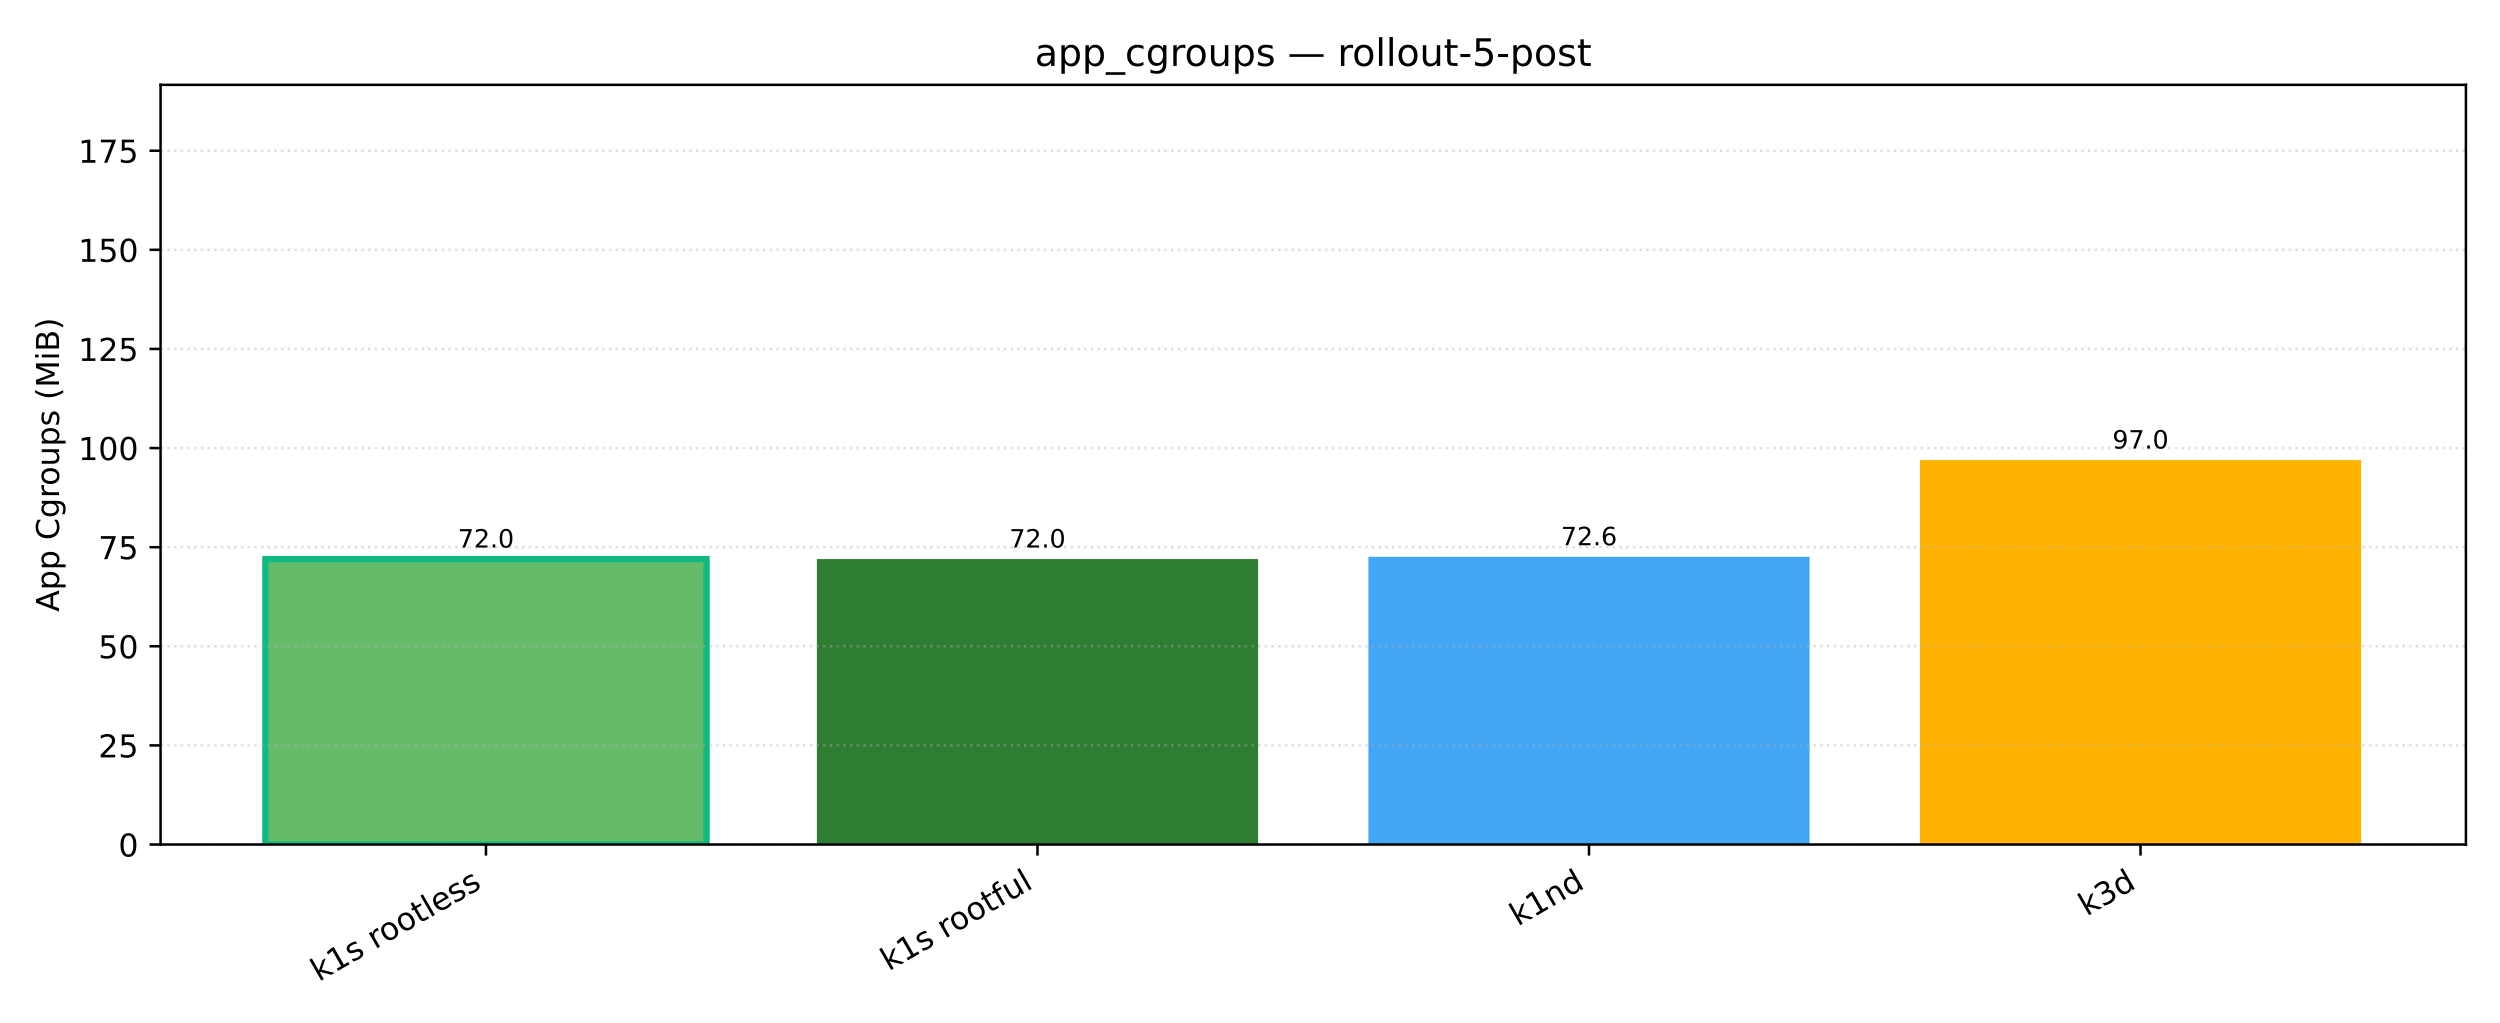
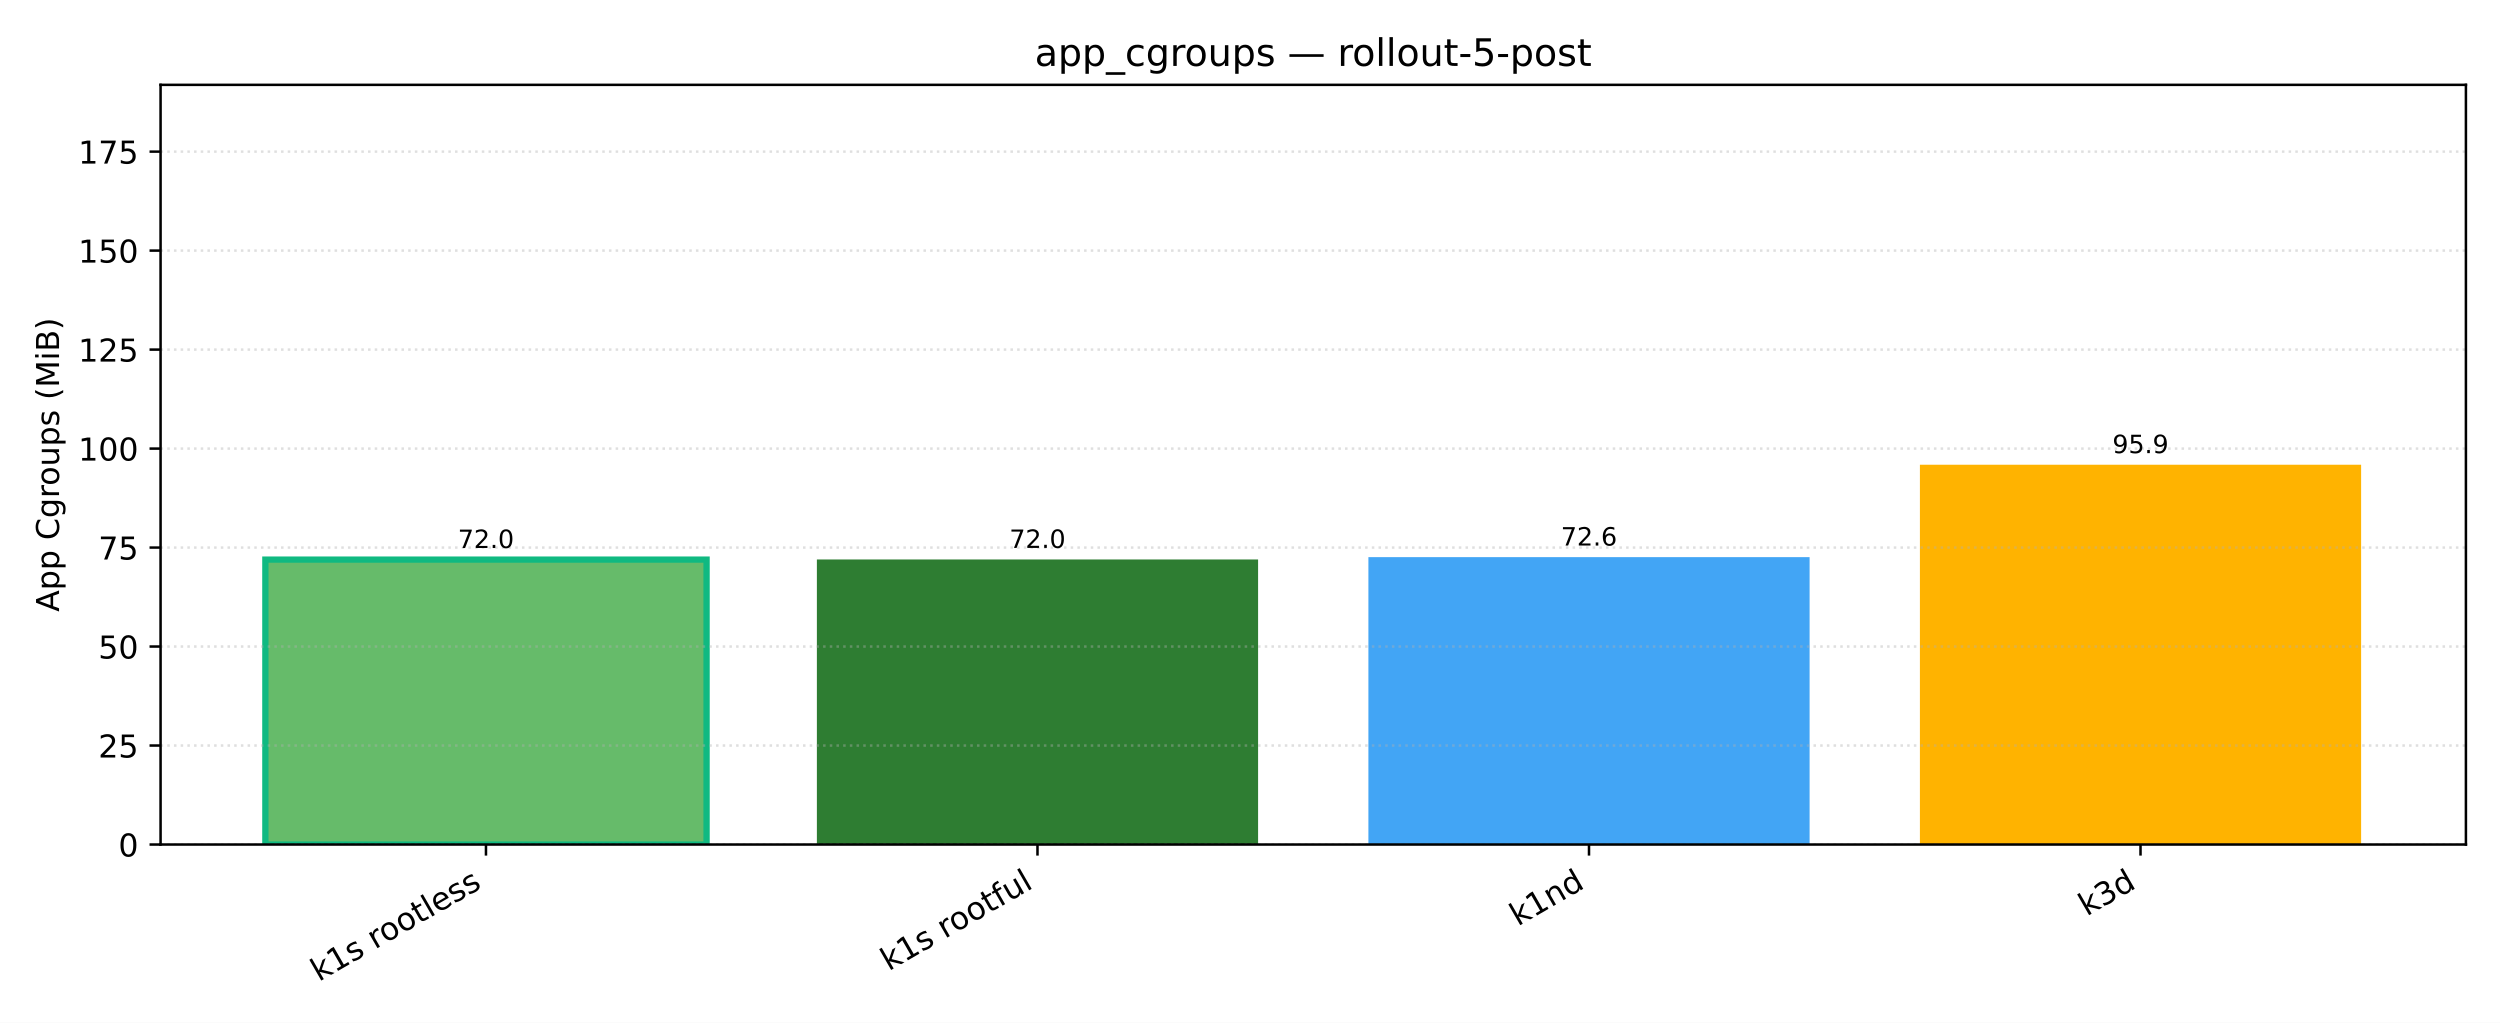
<svg xmlns="http://www.w3.org/2000/svg" xmlns:xlink="http://www.w3.org/1999/xlink" width="792pt" height="324pt" viewBox="0 0 792 324" version="1.1">
  <defs>
    <style type="text/css">*{stroke-linejoin: round; stroke-linecap: butt}</style>
  </defs>
  <g id="figure_1">
    <g id="patch_1">
      <path d="M 0 324  L 792 324  L 792 0  L 0 0  z " style="fill: #ffffff" />
    </g>
    <g id="axes_1">
      <g id="patch_2">
        <path d="M 50.87 267.545  L 781.2 267.545  L 781.2 26.88  L 50.87 26.88  z " style="fill: #ffffff" />
      </g>
      <g id="patch_3">
-         <path d="M 84.067 267.545  L 223.843 267.545  L 223.843 177.128  L 84.067 177.128  z " clip-path="url(#paaf24df256)" style="fill: #66bb6a; stroke: #10b981; stroke-width: 2; stroke-linejoin: miter" />
+         <path d="M 84.067 267.545  L 223.843 267.545  L 223.843 177.278  L 84.067 177.278  z " clip-path="url(#p51bdc223e7)" style="fill: #66bb6a; stroke: #10b981; stroke-width: 2; stroke-linejoin: miter" />
      </g>
      <g id="patch_4">
-         <path d="M 258.787 267.545  L 398.563 267.545  L 398.563 177.119  L 258.787 177.119  z " clip-path="url(#paaf24df256)" style="fill: #2e7d32" />
+         <path d="M 258.787 267.545  L 398.563 267.545  L 398.563 177.243  L 258.787 177.243  z " clip-path="url(#p51bdc223e7)" style="fill: #2e7d32" />
      </g>
      <g id="patch_5">
-         <path d="M 433.507 267.545  L 573.283 267.545  L 573.283 176.397  L 433.507 176.397  z " clip-path="url(#paaf24df256)" style="fill: #42a5f5" />
+         <path d="M 433.507 267.545  L 573.283 267.545  L 573.283 176.498  L 433.507 176.498  z " clip-path="url(#p51bdc223e7)" style="fill: #42a5f5" />
      </g>
      <g id="patch_6">
-         <path d="M 608.227 267.545  L 748.003 267.545  L 748.003 145.768  L 608.227 145.768  z " clip-path="url(#paaf24df256)" style="fill: #ffb300" />
+         <path d="M 608.227 267.545  L 748.003 267.545  L 748.003 147.223  L 608.227 147.223  z " clip-path="url(#p51bdc223e7)" style="fill: #ffb300" />
      </g>
      <g id="matplotlib.axis_1">
        <g id="xtick_1">
          <g id="line2d_1">
            <defs>
-               <path id="m4d05919a76" d="M 0 0  L 0 3.5  " style="stroke: #000000; stroke-width: 0.8" />
+               <path id="ma46631cff0" d="M 0 0  L 0 3.5  " style="stroke: #000000; stroke-width: 0.8" />
            </defs>
            <g>
-               <use xlink:href="#m4d05919a76" x="153.955" y="267.545" style="stroke: #000000; stroke-width: 0.8" />
+               <use xlink:href="#ma46631cff0" x="153.955" y="267.545" style="stroke: #000000; stroke-width: 0.8" />
            </g>
          </g>
          <g id="text_1">
            <g transform="translate(101.0103 311.0931) rotate(-30) scale(0.1 -0.1)">
              <defs>
                <path id="DejaVuSans-6b" d="M 581 4863  L 1159 4863  L 1159 1991  L 2875 3500  L 3609 3500  L 1753 1863  L 3688 0  L 2938 0  L 1159 1709  L 1159 0  L 581 0  L 581 4863  z " transform="scale(0.015625)" />
                <path id="DejaVuSans-31" d="M 794 531  L 1825 531  L 1825 4091  L 703 3866  L 703 4441  L 1819 4666  L 2450 4666  L 2450 531  L 3481 531  L 3481 0  L 794 0  L 794 531  z " transform="scale(0.015625)" />
                <path id="DejaVuSans-73" d="M 2834 3397  L 2834 2853  Q 2591 2978 2328 3040  Q 2066 3103 1784 3103  Q 1356 3103 1142 2972  Q 928 2841 928 2578  Q 928 2378 1081 2264  Q 1234 2150 1697 2047  L 1894 2003  Q 2506 1872 2764 1633  Q 3022 1394 3022 966  Q 3022 478 2636 193  Q 2250 -91 1575 -91  Q 1294 -91 989 -36  Q 684 19 347 128  L 347 722  Q 666 556 975 473  Q 1284 391 1588 391  Q 1994 391 2212 530  Q 2431 669 2431 922  Q 2431 1156 2273 1281  Q 2116 1406 1581 1522  L 1381 1569  Q 847 1681 609 1914  Q 372 2147 372 2553  Q 372 3047 722 3315  Q 1072 3584 1716 3584  Q 2034 3584 2315 3537  Q 2597 3491 2834 3397  z " transform="scale(0.015625)" />
                <path id="DejaVuSans-20" transform="scale(0.015625)" />
                <path id="DejaVuSans-72" d="M 2631 2963  Q 2534 3019 2420 3045  Q 2306 3072 2169 3072  Q 1681 3072 1420 2755  Q 1159 2438 1159 1844  L 1159 0  L 581 0  L 581 3500  L 1159 3500  L 1159 2956  Q 1341 3275 1631 3429  Q 1922 3584 2338 3584  Q 2397 3584 2469 3576  Q 2541 3569 2628 3553  L 2631 2963  z " transform="scale(0.015625)" />
                <path id="DejaVuSans-6f" d="M 1959 3097  Q 1497 3097 1228 2736  Q 959 2375 959 1747  Q 959 1119 1226 758  Q 1494 397 1959 397  Q 2419 397 2687 759  Q 2956 1122 2956 1747  Q 2956 2369 2687 2733  Q 2419 3097 1959 3097  z M 1959 3584  Q 2709 3584 3137 3096  Q 3566 2609 3566 1747  Q 3566 888 3137 398  Q 2709 -91 1959 -91  Q 1206 -91 779 398  Q 353 888 353 1747  Q 353 2609 779 3096  Q 1206 3584 1959 3584  z " transform="scale(0.015625)" />
                <path id="DejaVuSans-74" d="M 1172 4494  L 1172 3500  L 2356 3500  L 2356 3053  L 1172 3053  L 1172 1153  Q 1172 725 1289 603  Q 1406 481 1766 481  L 2356 481  L 2356 0  L 1766 0  Q 1100 0 847 248  Q 594 497 594 1153  L 594 3053  L 172 3053  L 172 3500  L 594 3500  L 594 4494  L 1172 4494  z " transform="scale(0.015625)" />
                <path id="DejaVuSans-6c" d="M 603 4863  L 1178 4863  L 1178 0  L 603 0  L 603 4863  z " transform="scale(0.015625)" />
                <path id="DejaVuSans-65" d="M 3597 1894  L 3597 1613  L 953 1613  Q 991 1019 1311 708  Q 1631 397 2203 397  Q 2534 397 2845 478  Q 3156 559 3463 722  L 3463 178  Q 3153 47 2828 -22  Q 2503 -91 2169 -91  Q 1331 -91 842 396  Q 353 884 353 1716  Q 353 2575 817 3079  Q 1281 3584 2069 3584  Q 2775 3584 3186 3129  Q 3597 2675 3597 1894  z M 3022 2063  Q 3016 2534 2758 2815  Q 2500 3097 2075 3097  Q 1594 3097 1305 2825  Q 1016 2553 972 2059  L 3022 2063  z " transform="scale(0.015625)" />
              </defs>
              <use xlink:href="#DejaVuSans-6b" />
              <use xlink:href="#DejaVuSans-31" transform="translate(57.91016 0)" />
              <use xlink:href="#DejaVuSans-73" transform="translate(121.5332 0)" />
              <use xlink:href="#DejaVuSans-20" transform="translate(173.6328 0)" />
              <use xlink:href="#DejaVuSans-72" transform="translate(205.4199 0)" />
              <use xlink:href="#DejaVuSans-6f" transform="translate(244.2832 0)" />
              <use xlink:href="#DejaVuSans-6f" transform="translate(305.4648 0)" />
              <use xlink:href="#DejaVuSans-74" transform="translate(366.6465 0)" />
              <use xlink:href="#DejaVuSans-6c" transform="translate(405.8555 0)" />
              <use xlink:href="#DejaVuSans-65" transform="translate(433.6387 0)" />
              <use xlink:href="#DejaVuSans-73" transform="translate(495.1621 0)" />
              <use xlink:href="#DejaVuSans-73" transform="translate(547.2617 0)" />
            </g>
          </g>
        </g>
        <g id="xtick_2">
          <g id="line2d_2">
            <g>
-               <use xlink:href="#m4d05919a76" x="328.675" y="267.545" style="stroke: #000000; stroke-width: 0.8" />
+               <use xlink:href="#ma46631cff0" x="328.675" y="267.545" style="stroke: #000000; stroke-width: 0.8" />
            </g>
          </g>
          <g id="text_2">
            <g transform="translate(281.545 307.7361) rotate(-30) scale(0.1 -0.1)">
              <defs>
                <path id="DejaVuSans-66" d="M 2375 4863  L 2375 4384  L 1825 4384  Q 1516 4384 1395 4259  Q 1275 4134 1275 3809  L 1275 3500  L 2222 3500  L 2222 3053  L 1275 3053  L 1275 0  L 697 0  L 697 3053  L 147 3053  L 147 3500  L 697 3500  L 697 3744  Q 697 4328 969 4595  Q 1241 4863 1831 4863  L 2375 4863  z " transform="scale(0.015625)" />
                <path id="DejaVuSans-75" d="M 544 1381  L 544 3500  L 1119 3500  L 1119 1403  Q 1119 906 1312 657  Q 1506 409 1894 409  Q 2359 409 2629 706  Q 2900 1003 2900 1516  L 2900 3500  L 3475 3500  L 3475 0  L 2900 0  L 2900 538  Q 2691 219 2414 64  Q 2138 -91 1772 -91  Q 1169 -91 856 284  Q 544 659 544 1381  z M 1991 3584  L 1991 3584  z " transform="scale(0.015625)" />
              </defs>
              <use xlink:href="#DejaVuSans-6b" />
              <use xlink:href="#DejaVuSans-31" transform="translate(57.91016 0)" />
              <use xlink:href="#DejaVuSans-73" transform="translate(121.5332 0)" />
              <use xlink:href="#DejaVuSans-20" transform="translate(173.6328 0)" />
              <use xlink:href="#DejaVuSans-72" transform="translate(205.4199 0)" />
              <use xlink:href="#DejaVuSans-6f" transform="translate(244.2832 0)" />
              <use xlink:href="#DejaVuSans-6f" transform="translate(305.4648 0)" />
              <use xlink:href="#DejaVuSans-74" transform="translate(366.6465 0)" />
              <use xlink:href="#DejaVuSans-66" transform="translate(405.8555 0)" />
              <use xlink:href="#DejaVuSans-75" transform="translate(441.0605 0)" />
              <use xlink:href="#DejaVuSans-6c" transform="translate(504.4395 0)" />
            </g>
          </g>
        </g>
        <g id="xtick_3">
          <g id="line2d_3">
            <g>
-               <use xlink:href="#m4d05919a76" x="503.395" y="267.545" style="stroke: #000000; stroke-width: 0.8" />
+               <use xlink:href="#ma46631cff0" x="503.395" y="267.545" style="stroke: #000000; stroke-width: 0.8" />
            </g>
          </g>
          <g id="text_3">
            <g transform="translate(480.8439 293.5454) rotate(-30) scale(0.1 -0.1)">
              <defs>
                <path id="DejaVuSans-6e" d="M 3513 2113  L 3513 0  L 2938 0  L 2938 2094  Q 2938 2591 2744 2837  Q 2550 3084 2163 3084  Q 1697 3084 1428 2787  Q 1159 2491 1159 1978  L 1159 0  L 581 0  L 581 3500  L 1159 3500  L 1159 2956  Q 1366 3272 1645 3428  Q 1925 3584 2291 3584  Q 2894 3584 3203 3211  Q 3513 2838 3513 2113  z " transform="scale(0.015625)" />
                <path id="DejaVuSans-64" d="M 2906 2969  L 2906 4863  L 3481 4863  L 3481 0  L 2906 0  L 2906 525  Q 2725 213 2448 61  Q 2172 -91 1784 -91  Q 1150 -91 751 415  Q 353 922 353 1747  Q 353 2572 751 3078  Q 1150 3584 1784 3584  Q 2172 3584 2448 3432  Q 2725 3281 2906 2969  z M 947 1747  Q 947 1113 1208 752  Q 1469 391 1925 391  Q 2381 391 2643 752  Q 2906 1113 2906 1747  Q 2906 2381 2643 2742  Q 2381 3103 1925 3103  Q 1469 3103 1208 2742  Q 947 2381 947 1747  z " transform="scale(0.015625)" />
              </defs>
              <use xlink:href="#DejaVuSans-6b" />
              <use xlink:href="#DejaVuSans-31" transform="translate(57.91016 0)" />
              <use xlink:href="#DejaVuSans-6e" transform="translate(121.5332 0)" />
              <use xlink:href="#DejaVuSans-64" transform="translate(184.9121 0)" />
            </g>
          </g>
        </g>
        <g id="xtick_4">
          <g id="line2d_4">
            <g>
-               <use xlink:href="#m4d05919a76" x="678.115" y="267.545" style="stroke: #000000; stroke-width: 0.8" />
+               <use xlink:href="#ma46631cff0" x="678.115" y="267.545" style="stroke: #000000; stroke-width: 0.8" />
            </g>
          </g>
          <g id="text_4">
            <g transform="translate(661.0525 290.3767) rotate(-30) scale(0.1 -0.1)">
              <defs>
                <path id="DejaVuSans-33" d="M 2597 2516  Q 3050 2419 3304 2112  Q 3559 1806 3559 1356  Q 3559 666 3084 287  Q 2609 -91 1734 -91  Q 1441 -91 1130 -33  Q 819 25 488 141  L 488 750  Q 750 597 1062 519  Q 1375 441 1716 441  Q 2309 441 2620 675  Q 2931 909 2931 1356  Q 2931 1769 2642 2001  Q 2353 2234 1838 2234  L 1294 2234  L 1294 2753  L 1863 2753  Q 2328 2753 2575 2939  Q 2822 3125 2822 3475  Q 2822 3834 2567 4026  Q 2313 4219 1838 4219  Q 1578 4219 1281 4162  Q 984 4106 628 3988  L 628 4550  Q 988 4650 1302 4700  Q 1616 4750 1894 4750  Q 2613 4750 3031 4423  Q 3450 4097 3450 3541  Q 3450 3153 3228 2886  Q 3006 2619 2597 2516  z " transform="scale(0.015625)" />
              </defs>
              <use xlink:href="#DejaVuSans-6b" />
              <use xlink:href="#DejaVuSans-33" transform="translate(57.91016 0)" />
              <use xlink:href="#DejaVuSans-64" transform="translate(121.5332 0)" />
            </g>
          </g>
        </g>
      </g>
      <g id="matplotlib.axis_2">
        <g id="ytick_1">
          <g id="line2d_5">
-             <path d="M 50.87 267.545  L 781.2 267.545  " clip-path="url(#paaf24df256)" style="fill: none; stroke-dasharray: 0.8,1.32; stroke-dashoffset: 0; stroke: #b0b0b0; stroke-opacity: 0.4; stroke-width: 0.8" />
+             <path d="M 50.87 267.545  L 781.2 267.545  " clip-path="url(#p51bdc223e7)" style="fill: none; stroke-dasharray: 0.8,1.32; stroke-dashoffset: 0; stroke: #b0b0b0; stroke-opacity: 0.4; stroke-width: 0.8" />
          </g>
          <g id="line2d_6">
            <defs>
-               <path id="m8d12ccb1e8" d="M 0 0  L -3.5 0  " style="stroke: #000000; stroke-width: 0.8" />
+               <path id="m40d5e3a4f6" d="M 0 0  L -3.5 0  " style="stroke: #000000; stroke-width: 0.8" />
            </defs>
            <g>
-               <use xlink:href="#m8d12ccb1e8" x="50.87" y="267.545" style="stroke: #000000; stroke-width: 0.8" />
+               <use xlink:href="#m40d5e3a4f6" x="50.87" y="267.545" style="stroke: #000000; stroke-width: 0.8" />
            </g>
          </g>
          <g id="text_5">
            <g transform="translate(37.5075 271.3447) scale(0.1 -0.1)">
              <defs>
                <path id="DejaVuSans-30" d="M 2034 4250  Q 1547 4250 1301 3770  Q 1056 3291 1056 2328  Q 1056 1369 1301 889  Q 1547 409 2034 409  Q 2525 409 2770 889  Q 3016 1369 3016 2328  Q 3016 3291 2770 3770  Q 2525 4250 2034 4250  z M 2034 4750  Q 2819 4750 3233 4129  Q 3647 3509 3647 2328  Q 3647 1150 3233 529  Q 2819 -91 2034 -91  Q 1250 -91 836 529  Q 422 1150 422 2328  Q 422 3509 836 4129  Q 1250 4750 2034 4750  z " transform="scale(0.015625)" />
              </defs>
              <use xlink:href="#DejaVuSans-30" />
            </g>
          </g>
        </g>
        <g id="ytick_2">
          <g id="line2d_7">
-             <path d="M 50.87 236.146  L 781.2 236.146  " clip-path="url(#paaf24df256)" style="fill: none; stroke-dasharray: 0.8,1.32; stroke-dashoffset: 0; stroke: #b0b0b0; stroke-opacity: 0.4; stroke-width: 0.8" />
+             <path d="M 50.87 236.187  L 781.2 236.187  " clip-path="url(#p51bdc223e7)" style="fill: none; stroke-dasharray: 0.8,1.32; stroke-dashoffset: 0; stroke: #b0b0b0; stroke-opacity: 0.4; stroke-width: 0.8" />
          </g>
          <g id="line2d_8">
            <g>
-               <use xlink:href="#m8d12ccb1e8" x="50.87" y="236.146" style="stroke: #000000; stroke-width: 0.8" />
+               <use xlink:href="#m40d5e3a4f6" x="50.87" y="236.187" style="stroke: #000000; stroke-width: 0.8" />
            </g>
          </g>
          <g id="text_6">
-             <g transform="translate(31.145 239.9448) scale(0.1 -0.1)">
+             <g transform="translate(31.145 239.9863) scale(0.1 -0.1)">
              <defs>
                <path id="DejaVuSans-32" d="M 1228 531  L 3431 531  L 3431 0  L 469 0  L 469 531  Q 828 903 1448 1529  Q 2069 2156 2228 2338  Q 2531 2678 2651 2914  Q 2772 3150 2772 3378  Q 2772 3750 2511 3984  Q 2250 4219 1831 4219  Q 1534 4219 1204 4116  Q 875 4013 500 3803  L 500 4441  Q 881 4594 1212 4672  Q 1544 4750 1819 4750  Q 2544 4750 2975 4387  Q 3406 4025 3406 3419  Q 3406 3131 3298 2873  Q 3191 2616 2906 2266  Q 2828 2175 2409 1742  Q 1991 1309 1228 531  z " transform="scale(0.015625)" />
                <path id="DejaVuSans-35" d="M 691 4666  L 3169 4666  L 3169 4134  L 1269 4134  L 1269 2991  Q 1406 3038 1543 3061  Q 1681 3084 1819 3084  Q 2600 3084 3056 2656  Q 3513 2228 3513 1497  Q 3513 744 3044 326  Q 2575 -91 1722 -91  Q 1428 -91 1123 -41  Q 819 9 494 109  L 494 744  Q 775 591 1075 516  Q 1375 441 1709 441  Q 2250 441 2565 725  Q 2881 1009 2881 1497  Q 2881 1984 2565 2268  Q 2250 2553 1709 2553  Q 1456 2553 1204 2497  Q 953 2441 691 2322  L 691 4666  z " transform="scale(0.015625)" />
              </defs>
              <use xlink:href="#DejaVuSans-32" />
              <use xlink:href="#DejaVuSans-35" transform="translate(63.62305 0)" />
            </g>
          </g>
        </g>
        <g id="ytick_3">
          <g id="line2d_9">
-             <path d="M 50.87 204.746  L 781.2 204.746  " clip-path="url(#paaf24df256)" style="fill: none; stroke-dasharray: 0.8,1.32; stroke-dashoffset: 0; stroke: #b0b0b0; stroke-opacity: 0.4; stroke-width: 0.8" />
+             <path d="M 50.87 204.829  L 781.2 204.829  " clip-path="url(#p51bdc223e7)" style="fill: none; stroke-dasharray: 0.8,1.32; stroke-dashoffset: 0; stroke: #b0b0b0; stroke-opacity: 0.4; stroke-width: 0.8" />
          </g>
          <g id="line2d_10">
            <g>
-               <use xlink:href="#m8d12ccb1e8" x="50.87" y="204.746" style="stroke: #000000; stroke-width: 0.8" />
+               <use xlink:href="#m40d5e3a4f6" x="50.87" y="204.829" style="stroke: #000000; stroke-width: 0.8" />
            </g>
          </g>
          <g id="text_7">
-             <g transform="translate(31.145 208.5449) scale(0.1 -0.1)">
+             <g transform="translate(31.145 208.628) scale(0.1 -0.1)">
              <use xlink:href="#DejaVuSans-35" />
              <use xlink:href="#DejaVuSans-30" transform="translate(63.62305 0)" />
            </g>
          </g>
        </g>
        <g id="ytick_4">
          <g id="line2d_11">
-             <path d="M 50.87 173.346  L 781.2 173.346  " clip-path="url(#paaf24df256)" style="fill: none; stroke-dasharray: 0.8,1.32; stroke-dashoffset: 0; stroke: #b0b0b0; stroke-opacity: 0.4; stroke-width: 0.8" />
+             <path d="M 50.87 173.47  L 781.2 173.47  " clip-path="url(#p51bdc223e7)" style="fill: none; stroke-dasharray: 0.8,1.32; stroke-dashoffset: 0; stroke: #b0b0b0; stroke-opacity: 0.4; stroke-width: 0.8" />
          </g>
          <g id="line2d_12">
            <g>
-               <use xlink:href="#m8d12ccb1e8" x="50.87" y="173.346" style="stroke: #000000; stroke-width: 0.8" />
+               <use xlink:href="#m40d5e3a4f6" x="50.87" y="173.47" style="stroke: #000000; stroke-width: 0.8" />
            </g>
          </g>
          <g id="text_8">
-             <g transform="translate(31.145 177.145) scale(0.1 -0.1)">
+             <g transform="translate(31.145 177.2697) scale(0.1 -0.1)">
              <defs>
                <path id="DejaVuSans-37" d="M 525 4666  L 3525 4666  L 3525 4397  L 1831 0  L 1172 0  L 2766 4134  L 525 4134  L 525 4666  z " transform="scale(0.015625)" />
              </defs>
              <use xlink:href="#DejaVuSans-37" />
              <use xlink:href="#DejaVuSans-35" transform="translate(63.62305 0)" />
            </g>
          </g>
        </g>
        <g id="ytick_5">
          <g id="line2d_13">
-             <path d="M 50.87 141.946  L 781.2 141.946  " clip-path="url(#paaf24df256)" style="fill: none; stroke-dasharray: 0.8,1.32; stroke-dashoffset: 0; stroke: #b0b0b0; stroke-opacity: 0.4; stroke-width: 0.8" />
+             <path d="M 50.87 142.112  L 781.2 142.112  " clip-path="url(#p51bdc223e7)" style="fill: none; stroke-dasharray: 0.8,1.32; stroke-dashoffset: 0; stroke: #b0b0b0; stroke-opacity: 0.4; stroke-width: 0.8" />
          </g>
          <g id="line2d_14">
            <g>
-               <use xlink:href="#m8d12ccb1e8" x="50.87" y="141.946" style="stroke: #000000; stroke-width: 0.8" />
+               <use xlink:href="#m40d5e3a4f6" x="50.87" y="142.112" style="stroke: #000000; stroke-width: 0.8" />
            </g>
          </g>
          <g id="text_9">
-             <g transform="translate(24.7825 145.7451) scale(0.1 -0.1)">
+             <g transform="translate(24.7825 145.9113) scale(0.1 -0.1)">
              <use xlink:href="#DejaVuSans-31" />
              <use xlink:href="#DejaVuSans-30" transform="translate(63.62305 0)" />
              <use xlink:href="#DejaVuSans-30" transform="translate(127.2461 0)" />
            </g>
          </g>
        </g>
        <g id="ytick_6">
          <g id="line2d_15">
-             <path d="M 50.87 110.546  L 781.2 110.546  " clip-path="url(#paaf24df256)" style="fill: none; stroke-dasharray: 0.8,1.32; stroke-dashoffset: 0; stroke: #b0b0b0; stroke-opacity: 0.4; stroke-width: 0.8" />
+             <path d="M 50.87 110.754  L 781.2 110.754  " clip-path="url(#p51bdc223e7)" style="fill: none; stroke-dasharray: 0.8,1.32; stroke-dashoffset: 0; stroke: #b0b0b0; stroke-opacity: 0.4; stroke-width: 0.8" />
          </g>
          <g id="line2d_16">
            <g>
-               <use xlink:href="#m8d12ccb1e8" x="50.87" y="110.546" style="stroke: #000000; stroke-width: 0.8" />
+               <use xlink:href="#m40d5e3a4f6" x="50.87" y="110.754" style="stroke: #000000; stroke-width: 0.8" />
            </g>
          </g>
          <g id="text_10">
-             <g transform="translate(24.7825 114.3452) scale(0.1 -0.1)">
+             <g transform="translate(24.7825 114.553) scale(0.1 -0.1)">
              <use xlink:href="#DejaVuSans-31" />
              <use xlink:href="#DejaVuSans-32" transform="translate(63.62305 0)" />
              <use xlink:href="#DejaVuSans-35" transform="translate(127.2461 0)" />
            </g>
          </g>
        </g>
        <g id="ytick_7">
          <g id="line2d_17">
-             <path d="M 50.87 79.146  L 781.2 79.146  " clip-path="url(#paaf24df256)" style="fill: none; stroke-dasharray: 0.8,1.32; stroke-dashoffset: 0; stroke: #b0b0b0; stroke-opacity: 0.4; stroke-width: 0.8" />
+             <path d="M 50.87 79.395  L 781.2 79.395  " clip-path="url(#p51bdc223e7)" style="fill: none; stroke-dasharray: 0.8,1.32; stroke-dashoffset: 0; stroke: #b0b0b0; stroke-opacity: 0.4; stroke-width: 0.8" />
          </g>
          <g id="line2d_18">
            <g>
-               <use xlink:href="#m8d12ccb1e8" x="50.87" y="79.146" style="stroke: #000000; stroke-width: 0.8" />
+               <use xlink:href="#m40d5e3a4f6" x="50.87" y="79.395" style="stroke: #000000; stroke-width: 0.8" />
            </g>
          </g>
          <g id="text_11">
-             <g transform="translate(24.7825 82.94532) scale(0.1 -0.1)">
+             <g transform="translate(24.7825 83.19464) scale(0.1 -0.1)">
              <use xlink:href="#DejaVuSans-31" />
              <use xlink:href="#DejaVuSans-35" transform="translate(63.62305 0)" />
              <use xlink:href="#DejaVuSans-30" transform="translate(127.2461 0)" />
            </g>
          </g>
        </g>
        <g id="ytick_8">
          <g id="line2d_19">
-             <path d="M 50.87 47.746  L 781.2 47.746  " clip-path="url(#paaf24df256)" style="fill: none; stroke-dasharray: 0.8,1.32; stroke-dashoffset: 0; stroke: #b0b0b0; stroke-opacity: 0.4; stroke-width: 0.8" />
+             <path d="M 50.87 48.037  L 781.2 48.037  " clip-path="url(#p51bdc223e7)" style="fill: none; stroke-dasharray: 0.8,1.32; stroke-dashoffset: 0; stroke: #b0b0b0; stroke-opacity: 0.4; stroke-width: 0.8" />
          </g>
          <g id="line2d_20">
            <g>
-               <use xlink:href="#m8d12ccb1e8" x="50.87" y="47.746" style="stroke: #000000; stroke-width: 0.8" />
+               <use xlink:href="#m40d5e3a4f6" x="50.87" y="48.037" style="stroke: #000000; stroke-width: 0.8" />
            </g>
          </g>
          <g id="text_12">
-             <g transform="translate(24.7825 51.54543) scale(0.1 -0.1)">
+             <g transform="translate(24.7825 51.8363) scale(0.1 -0.1)">
              <use xlink:href="#DejaVuSans-31" />
              <use xlink:href="#DejaVuSans-37" transform="translate(63.62305 0)" />
              <use xlink:href="#DejaVuSans-35" transform="translate(127.2461 0)" />
            </g>
          </g>
        </g>
        <g id="text_13">
          <g transform="translate(18.70281 193.8104) rotate(-90) scale(0.1 -0.1)">
            <defs>
              <path id="DejaVuSans-41" d="M 2188 4044  L 1331 1722  L 3047 1722  L 2188 4044  z M 1831 4666  L 2547 4666  L 4325 0  L 3669 0  L 3244 1197  L 1141 1197  L 716 0  L 50 0  L 1831 4666  z " transform="scale(0.015625)" />
              <path id="DejaVuSans-70" d="M 1159 525  L 1159 -1331  L 581 -1331  L 581 3500  L 1159 3500  L 1159 2969  Q 1341 3281 1617 3432  Q 1894 3584 2278 3584  Q 2916 3584 3314 3078  Q 3713 2572 3713 1747  Q 3713 922 3314 415  Q 2916 -91 2278 -91  Q 1894 -91 1617 61  Q 1341 213 1159 525  z M 3116 1747  Q 3116 2381 2855 2742  Q 2594 3103 2138 3103  Q 1681 3103 1420 2742  Q 1159 2381 1159 1747  Q 1159 1113 1420 752  Q 1681 391 2138 391  Q 2594 391 2855 752  Q 3116 1113 3116 1747  z " transform="scale(0.015625)" />
              <path id="DejaVuSans-43" d="M 4122 4306  L 4122 3641  Q 3803 3938 3442 4084  Q 3081 4231 2675 4231  Q 1875 4231 1450 3742  Q 1025 3253 1025 2328  Q 1025 1406 1450 917  Q 1875 428 2675 428  Q 3081 428 3442 575  Q 3803 722 4122 1019  L 4122 359  Q 3791 134 3420 21  Q 3050 -91 2638 -91  Q 1578 -91 968 557  Q 359 1206 359 2328  Q 359 3453 968 4101  Q 1578 4750 2638 4750  Q 3056 4750 3426 4639  Q 3797 4528 4122 4306  z " transform="scale(0.015625)" />
              <path id="DejaVuSans-67" d="M 2906 1791  Q 2906 2416 2648 2759  Q 2391 3103 1925 3103  Q 1463 3103 1205 2759  Q 947 2416 947 1791  Q 947 1169 1205 825  Q 1463 481 1925 481  Q 2391 481 2648 825  Q 2906 1169 2906 1791  z M 3481 434  Q 3481 -459 3084 -895  Q 2688 -1331 1869 -1331  Q 1566 -1331 1297 -1286  Q 1028 -1241 775 -1147  L 775 -588  Q 1028 -725 1275 -790  Q 1522 -856 1778 -856  Q 2344 -856 2625 -561  Q 2906 -266 2906 331  L 2906 616  Q 2728 306 2450 153  Q 2172 0 1784 0  Q 1141 0 747 490  Q 353 981 353 1791  Q 353 2603 747 3093  Q 1141 3584 1784 3584  Q 2172 3584 2450 3431  Q 2728 3278 2906 2969  L 2906 3500  L 3481 3500  L 3481 434  z " transform="scale(0.015625)" />
              <path id="DejaVuSans-28" d="M 1984 4856  Q 1566 4138 1362 3434  Q 1159 2731 1159 2009  Q 1159 1288 1364 580  Q 1569 -128 1984 -844  L 1484 -844  Q 1016 -109 783 600  Q 550 1309 550 2009  Q 550 2706 781 3412  Q 1013 4119 1484 4856  L 1984 4856  z " transform="scale(0.015625)" />
              <path id="DejaVuSans-4d" d="M 628 4666  L 1569 4666  L 2759 1491  L 3956 4666  L 4897 4666  L 4897 0  L 4281 0  L 4281 4097  L 3078 897  L 2444 897  L 1241 4097  L 1241 0  L 628 0  L 628 4666  z " transform="scale(0.015625)" />
              <path id="DejaVuSans-69" d="M 603 3500  L 1178 3500  L 1178 0  L 603 0  L 603 3500  z M 603 4863  L 1178 4863  L 1178 4134  L 603 4134  L 603 4863  z " transform="scale(0.015625)" />
              <path id="DejaVuSans-42" d="M 1259 2228  L 1259 519  L 2272 519  Q 2781 519 3026 730  Q 3272 941 3272 1375  Q 3272 1813 3026 2020  Q 2781 2228 2272 2228  L 1259 2228  z M 1259 4147  L 1259 2741  L 2194 2741  Q 2656 2741 2882 2914  Q 3109 3088 3109 3444  Q 3109 3797 2882 3972  Q 2656 4147 2194 4147  L 1259 4147  z M 628 4666  L 2241 4666  Q 2963 4666 3353 4366  Q 3744 4066 3744 3513  Q 3744 3084 3544 2831  Q 3344 2578 2956 2516  Q 3422 2416 3680 2098  Q 3938 1781 3938 1306  Q 3938 681 3513 340  Q 3088 0 2303 0  L 628 0  L 628 4666  z " transform="scale(0.015625)" />
              <path id="DejaVuSans-29" d="M 513 4856  L 1013 4856  Q 1481 4119 1714 3412  Q 1947 2706 1947 2009  Q 1947 1309 1714 600  Q 1481 -109 1013 -844  L 513 -844  Q 928 -128 1133 580  Q 1338 1288 1338 2009  Q 1338 2731 1133 3434  Q 928 4138 513 4856  z " transform="scale(0.015625)" />
            </defs>
            <use xlink:href="#DejaVuSans-41" />
            <use xlink:href="#DejaVuSans-70" transform="translate(68.4082 0)" />
            <use xlink:href="#DejaVuSans-70" transform="translate(131.8848 0)" />
            <use xlink:href="#DejaVuSans-20" transform="translate(195.3613 0)" />
            <use xlink:href="#DejaVuSans-43" transform="translate(227.1484 0)" />
            <use xlink:href="#DejaVuSans-67" transform="translate(296.9727 0)" />
            <use xlink:href="#DejaVuSans-72" transform="translate(360.4492 0)" />
            <use xlink:href="#DejaVuSans-6f" transform="translate(399.3125 0)" />
            <use xlink:href="#DejaVuSans-75" transform="translate(460.4941 0)" />
            <use xlink:href="#DejaVuSans-70" transform="translate(523.873 0)" />
            <use xlink:href="#DejaVuSans-73" transform="translate(587.3496 0)" />
            <use xlink:href="#DejaVuSans-20" transform="translate(639.4492 0)" />
            <use xlink:href="#DejaVuSans-28" transform="translate(671.2363 0)" />
            <use xlink:href="#DejaVuSans-4d" transform="translate(710.25 0)" />
            <use xlink:href="#DejaVuSans-69" transform="translate(796.5293 0)" />
            <use xlink:href="#DejaVuSans-42" transform="translate(824.3125 0)" />
            <use xlink:href="#DejaVuSans-29" transform="translate(892.916 0)" />
          </g>
        </g>
      </g>
      <g id="patch_7">
        <path d="M 50.87 267.545  L 50.87 26.88  " style="fill: none; stroke: #000000; stroke-width: 0.8; stroke-linejoin: miter; stroke-linecap: square" />
      </g>
      <g id="patch_8">
        <path d="M 781.2 267.545  L 781.2 26.88  " style="fill: none; stroke: #000000; stroke-width: 0.8; stroke-linejoin: miter; stroke-linecap: square" />
      </g>
      <g id="patch_9">
        <path d="M 50.87 267.545  L 781.2 267.545  " style="fill: none; stroke: #000000; stroke-width: 0.8; stroke-linejoin: miter; stroke-linecap: square" />
      </g>
      <g id="patch_10">
        <path d="M 50.87 26.88  L 781.2 26.88  " style="fill: none; stroke: #000000; stroke-width: 0.8; stroke-linejoin: miter; stroke-linecap: square" />
      </g>
      <g id="text_14">
-         <g transform="translate(145.0486 173.4647) scale(0.08 -0.08)">
+         <g transform="translate(145.0486 173.6138) scale(0.08 -0.08)">
          <defs>
            <path id="DejaVuSans-2e" d="M 684 794  L 1344 794  L 1344 0  L 684 0  L 684 794  z " transform="scale(0.015625)" />
          </defs>
          <use xlink:href="#DejaVuSans-37" />
          <use xlink:href="#DejaVuSans-32" transform="translate(63.62305 0)" />
          <use xlink:href="#DejaVuSans-2e" transform="translate(127.2461 0)" />
          <use xlink:href="#DejaVuSans-30" transform="translate(159.0332 0)" />
        </g>
      </g>
      <g id="text_15">
-         <g transform="translate(319.7687 173.4549) scale(0.08 -0.08)">
+         <g transform="translate(319.7687 173.5795) scale(0.08 -0.08)">
          <use xlink:href="#DejaVuSans-37" />
          <use xlink:href="#DejaVuSans-32" transform="translate(63.62305 0)" />
          <use xlink:href="#DejaVuSans-2e" transform="translate(127.2461 0)" />
          <use xlink:href="#DejaVuSans-30" transform="translate(159.0332 0)" />
        </g>
      </g>
      <g id="text_16">
-         <g transform="translate(494.4888 172.7337) scale(0.08 -0.08)">
+         <g transform="translate(494.4888 172.8347) scale(0.08 -0.08)">
          <defs>
            <path id="DejaVuSans-36" d="M 2113 2584  Q 1688 2584 1439 2293  Q 1191 2003 1191 1497  Q 1191 994 1439 701  Q 1688 409 2113 409  Q 2538 409 2786 701  Q 3034 994 3034 1497  Q 3034 2003 2786 2293  Q 2538 2584 2113 2584  z M 3366 4563  L 3366 3988  Q 3128 4100 2886 4159  Q 2644 4219 2406 4219  Q 1781 4219 1451 3797  Q 1122 3375 1075 2522  Q 1259 2794 1537 2939  Q 1816 3084 2150 3084  Q 2853 3084 3261 2657  Q 3669 2231 3669 1497  Q 3669 778 3244 343  Q 2819 -91 2113 -91  Q 1303 -91 875 529  Q 447 1150 447 2328  Q 447 3434 972 4092  Q 1497 4750 2381 4750  Q 2619 4750 2861 4703  Q 3103 4656 3366 4563  z " transform="scale(0.015625)" />
          </defs>
          <use xlink:href="#DejaVuSans-37" />
          <use xlink:href="#DejaVuSans-32" transform="translate(63.62305 0)" />
          <use xlink:href="#DejaVuSans-2e" transform="translate(127.2461 0)" />
          <use xlink:href="#DejaVuSans-36" transform="translate(159.0332 0)" />
        </g>
      </g>
      <g id="text_17">
-         <g transform="translate(669.2089 142.1041) scale(0.08 -0.08)">
+         <g transform="translate(669.2089 143.5588) scale(0.08 -0.08)">
          <defs>
            <path id="DejaVuSans-39" d="M 703 97  L 703 672  Q 941 559 1184 500  Q 1428 441 1663 441  Q 2288 441 2617 861  Q 2947 1281 2994 2138  Q 2813 1869 2534 1725  Q 2256 1581 1919 1581  Q 1219 1581 811 2004  Q 403 2428 403 3163  Q 403 3881 828 4315  Q 1253 4750 1959 4750  Q 2769 4750 3195 4129  Q 3622 3509 3622 2328  Q 3622 1225 3098 567  Q 2575 -91 1691 -91  Q 1453 -91 1209 -44  Q 966 3 703 97  z M 1959 2075  Q 2384 2075 2632 2365  Q 2881 2656 2881 3163  Q 2881 3666 2632 3958  Q 2384 4250 1959 4250  Q 1534 4250 1286 3958  Q 1038 3666 1038 3163  Q 1038 2656 1286 2365  Q 1534 2075 1959 2075  z " transform="scale(0.015625)" />
          </defs>
          <use xlink:href="#DejaVuSans-39" />
-           <use xlink:href="#DejaVuSans-37" transform="translate(63.62305 0)" />
+           <use xlink:href="#DejaVuSans-35" transform="translate(63.62305 0)" />
          <use xlink:href="#DejaVuSans-2e" transform="translate(127.2461 0)" />
-           <use xlink:href="#DejaVuSans-30" transform="translate(159.0332 0)" />
+           <use xlink:href="#DejaVuSans-39" transform="translate(159.0332 0)" />
        </g>
      </g>
      <g id="text_18">
        <g transform="translate(327.8106 20.88) scale(0.12 -0.12)">
          <defs>
            <path id="DejaVuSans-61" d="M 2194 1759  Q 1497 1759 1228 1600  Q 959 1441 959 1056  Q 959 750 1161 570  Q 1363 391 1709 391  Q 2188 391 2477 730  Q 2766 1069 2766 1631  L 2766 1759  L 2194 1759  z M 3341 1997  L 3341 0  L 2766 0  L 2766 531  Q 2569 213 2275 61  Q 1981 -91 1556 -91  Q 1019 -91 701 211  Q 384 513 384 1019  Q 384 1609 779 1909  Q 1175 2209 1959 2209  L 2766 2209  L 2766 2266  Q 2766 2663 2505 2880  Q 2244 3097 1772 3097  Q 1472 3097 1187 3025  Q 903 2953 641 2809  L 641 3341  Q 956 3463 1253 3523  Q 1550 3584 1831 3584  Q 2591 3584 2966 3190  Q 3341 2797 3341 1997  z " transform="scale(0.015625)" />
            <path id="DejaVuSans-5f" d="M 3263 -1063  L 3263 -1509  L -63 -1509  L -63 -1063  L 3263 -1063  z " transform="scale(0.015625)" />
            <path id="DejaVuSans-63" d="M 3122 3366  L 3122 2828  Q 2878 2963 2633 3030  Q 2388 3097 2138 3097  Q 1578 3097 1268 2742  Q 959 2388 959 1747  Q 959 1106 1268 751  Q 1578 397 2138 397  Q 2388 397 2633 464  Q 2878 531 3122 666  L 3122 134  Q 2881 22 2623 -34  Q 2366 -91 2075 -91  Q 1284 -91 818 406  Q 353 903 353 1747  Q 353 2603 823 3093  Q 1294 3584 2113 3584  Q 2378 3584 2631 3529  Q 2884 3475 3122 3366  z " transform="scale(0.015625)" />
            <path id="DejaVuSans-2014" d="M 313 1978  L 6088 1978  L 6088 1528  L 313 1528  L 313 1978  z " transform="scale(0.015625)" />
            <path id="DejaVuSans-2d" d="M 313 2009  L 1997 2009  L 1997 1497  L 313 1497  L 313 2009  z " transform="scale(0.015625)" />
          </defs>
          <use xlink:href="#DejaVuSans-61" />
          <use xlink:href="#DejaVuSans-70" transform="translate(61.2793 0)" />
          <use xlink:href="#DejaVuSans-70" transform="translate(124.7559 0)" />
          <use xlink:href="#DejaVuSans-5f" transform="translate(188.2324 0)" />
          <use xlink:href="#DejaVuSans-63" transform="translate(238.2324 0)" />
          <use xlink:href="#DejaVuSans-67" transform="translate(293.2129 0)" />
          <use xlink:href="#DejaVuSans-72" transform="translate(356.6895 0)" />
          <use xlink:href="#DejaVuSans-6f" transform="translate(395.5527 0)" />
          <use xlink:href="#DejaVuSans-75" transform="translate(456.7344 0)" />
          <use xlink:href="#DejaVuSans-70" transform="translate(520.1133 0)" />
          <use xlink:href="#DejaVuSans-73" transform="translate(583.5898 0)" />
          <use xlink:href="#DejaVuSans-20" transform="translate(635.6895 0)" />
          <use xlink:href="#DejaVuSans-2014" transform="translate(667.4766 0)" />
          <use xlink:href="#DejaVuSans-20" transform="translate(767.4766 0)" />
          <use xlink:href="#DejaVuSans-72" transform="translate(799.2637 0)" />
          <use xlink:href="#DejaVuSans-6f" transform="translate(838.127 0)" />
          <use xlink:href="#DejaVuSans-6c" transform="translate(899.3086 0)" />
          <use xlink:href="#DejaVuSans-6c" transform="translate(927.0918 0)" />
          <use xlink:href="#DejaVuSans-6f" transform="translate(954.875 0)" />
          <use xlink:href="#DejaVuSans-75" transform="translate(1016.057 0)" />
          <use xlink:href="#DejaVuSans-74" transform="translate(1079.436 0)" />
          <use xlink:href="#DejaVuSans-2d" transform="translate(1118.645 0)" />
          <use xlink:href="#DejaVuSans-35" transform="translate(1154.729 0)" />
          <use xlink:href="#DejaVuSans-2d" transform="translate(1218.352 0)" />
          <use xlink:href="#DejaVuSans-70" transform="translate(1254.436 0)" />
          <use xlink:href="#DejaVuSans-6f" transform="translate(1317.912 0)" />
          <use xlink:href="#DejaVuSans-73" transform="translate(1379.094 0)" />
          <use xlink:href="#DejaVuSans-74" transform="translate(1431.193 0)" />
        </g>
      </g>
    </g>
  </g>
  <defs>
-     <clipPath id="paaf24df256">
+     <clipPath id="p51bdc223e7">
      <rect x="50.87" y="26.88" width="730.33" height="240.665" />
    </clipPath>
  </defs>
</svg>
